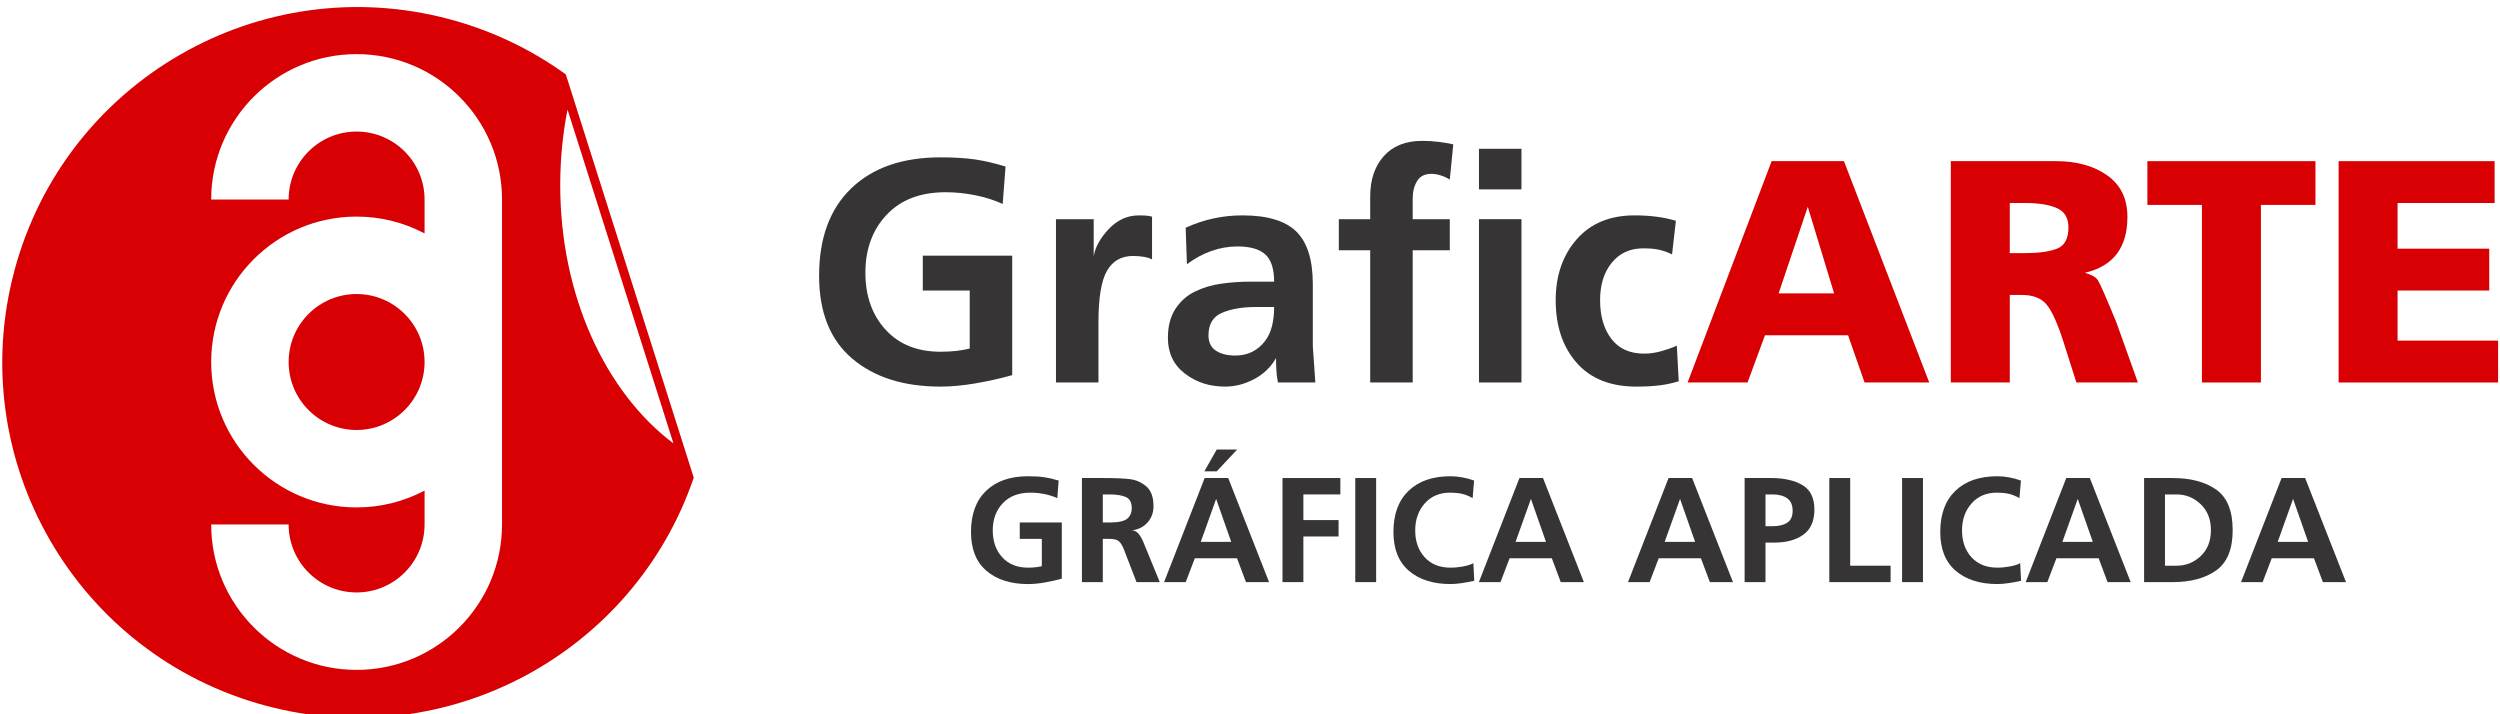
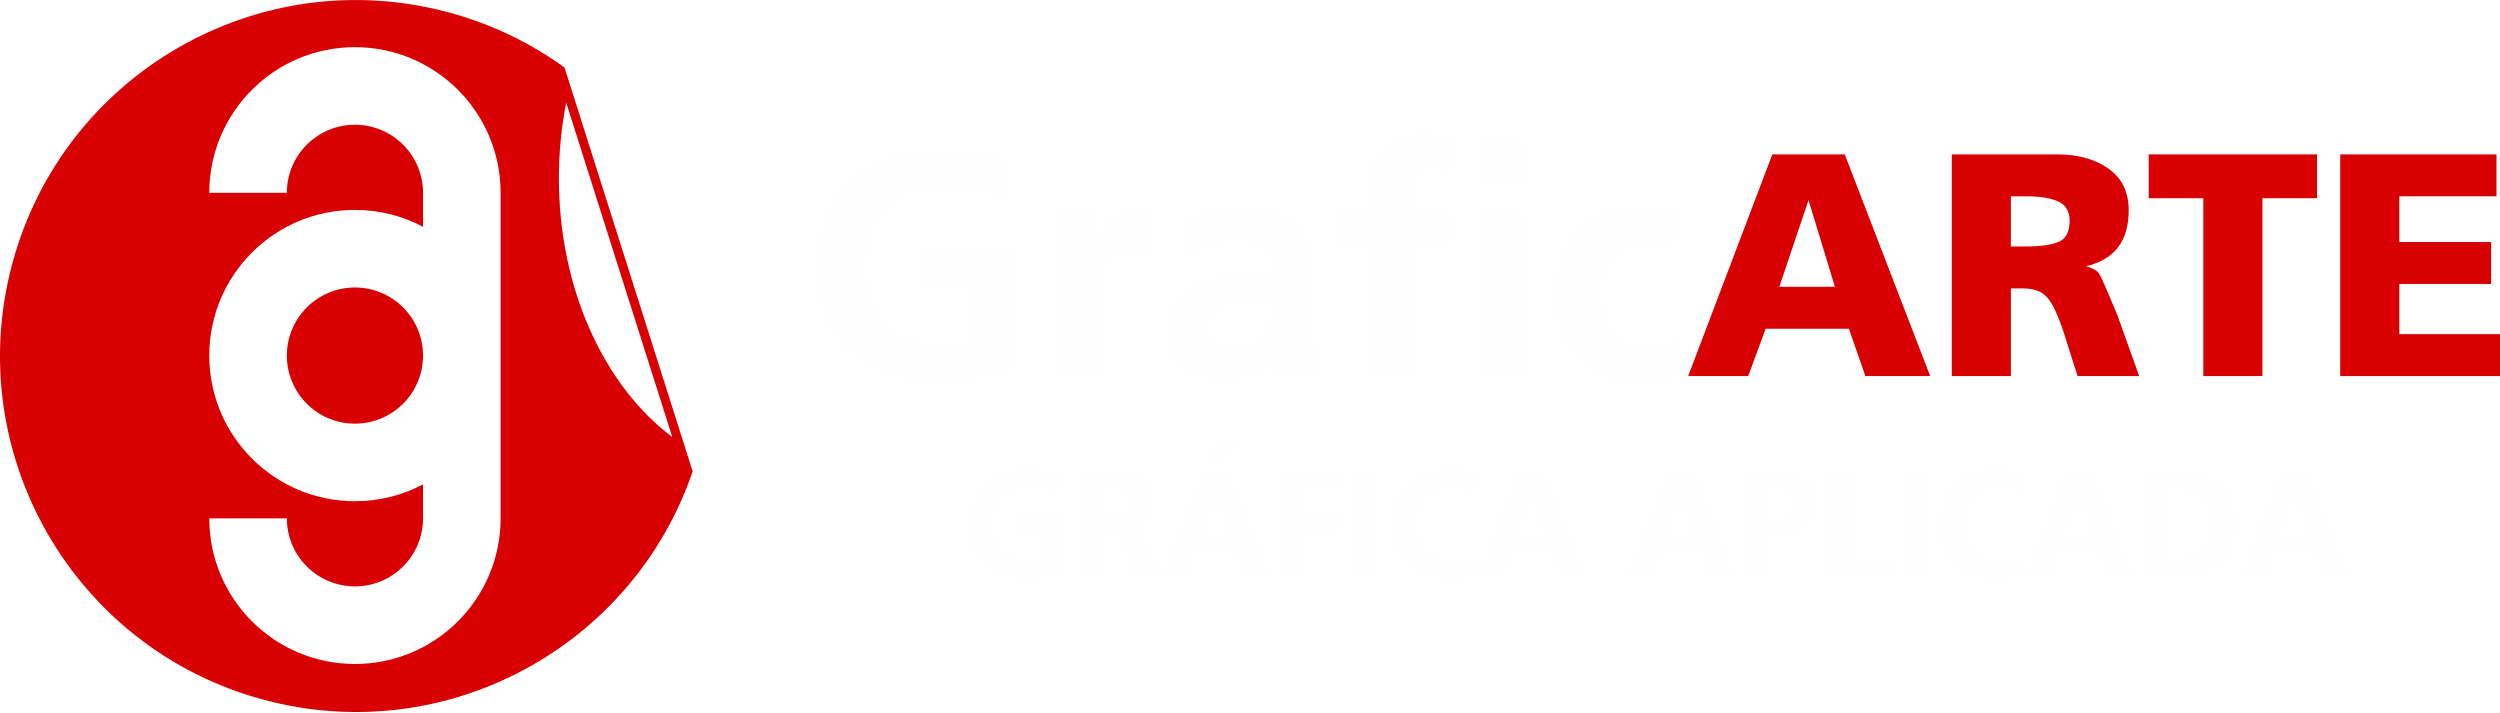
- <svg xmlns="http://www.w3.org/2000/svg" xml:space="preserve" width="11.486in" height="3.278in" version="1.1" style="shape-rendering:geometricPrecision; text-rendering:geometricPrecision; image-rendering:optimizeQuality; fill-rule:evenodd; clip-rule:evenodd" viewBox="0 0 11486.11 3277.78">
+ <svg xmlns="http://www.w3.org/2000/svg" xml:space="preserve" width="11.467in" height="3.266in" version="1.1" style="shape-rendering:geometricPrecision; text-rendering:geometricPrecision; image-rendering:optimizeQuality; fill-rule:evenodd; clip-rule:evenodd" viewBox="0 0 12258.21 3491.08">
  <defs>
    <style type="text/css">
   
    .fil0 {fill:#D80003}
-     .fil3 {fill:#D80003}
+     .fil2 {fill:#D80003;fill-rule:nonzero}
    .fil1 {fill:#FEFEFE;fill-rule:nonzero}
-     .fil4 {fill:#373435;fill-rule:nonzero}
-     .fil2 {fill:#D80003;fill-rule:nonzero}
   
  </style>
  </defs>
  <g id="Capa_x0020_1">
-     <path class="fil0" d="M2065.76 4114.74c197.79,52.98 377.24,140.22 533.86,253.46l587.85 1852.69c-275.29,805.73 -1132.11,1271.18 -1966.74,1047.54 -870.87,-233.35 -1387.68,-1128.49 -1154.33,-1999.35 233.35,-870.88 1128.49,-1387.7 1999.36,-1154.33zm-739.65 2321.25l-355.83 0c0,368.99 299.13,668.11 668.11,668.11 369,0 668.13,-299.13 668.13,-668.11l0 -508.36 0 -238.11 0 -746.48c0,-368.97 -299.13,-668.11 -668.13,-668.11 -368.98,0 -668.11,299.14 -668.11,668.11l355.83 0c0,-172.46 139.8,-312.28 312.28,-312.28 172.47,0 312.29,139.82 312.29,312.28l0 155.75c-93.2,-49.38 -199.46,-77.38 -312.29,-77.38 -368.98,0 -668.11,299.13 -668.11,668.11 0,368.99 299.13,668.11 668.11,668.11 112.83,0 219.09,-28 312.29,-77.37l0 155.73c0,172.47 -139.82,312.28 -312.29,312.28 -172.47,0 -312.28,-139.81 -312.28,-312.28zm312.28 -1058.76c172.47,0 312.29,139.81 312.29,312.29 0,172.47 -139.82,312.28 -312.29,312.28 -172.47,0 -312.28,-139.81 -312.28,-312.28 0,-172.48 139.8,-312.29 312.28,-312.29zm1455.76 686.31c-310.47,-233.17 -520.22,-677.21 -520.22,-1186.72 0,-120 11.68,-236.35 33.53,-347.2l486.7 1533.92z" />
-     <path class="fil1" d="M4606.82 4963.38c-37.87,-17.48 -79.87,-30.83 -126.01,-40.07 -46.14,-9.22 -91.53,-13.83 -136.21,-13.83 -115.58,0 -205.91,34.47 -270.99,103.68 -65.07,68.96 -97.59,157.58 -97.59,265.64 0,107.07 30.83,194.49 92.5,261.99 61.68,67.73 145.93,101.5 252.76,101.5 50.51,0 95.18,-4.86 134.04,-14.57l0 -266.61 -215.63 0 0 -160.25 410.83 0 0 548.99c-56.33,15.79 -113.14,28.41 -170.44,38.12 -57.3,9.71 -110.24,14.57 -158.8,14.57 -169.96,0 -305.44,-42.98 -406.46,-129.18 -101.01,-85.94 -151.51,-212.69 -151.51,-380 0,-173.11 49.29,-307.14 147.87,-401.85 98.58,-94.93 235.28,-142.28 410.1,-142.28 61.19,0 113.64,3.15 157.35,9.46 43.71,6.32 90.82,17.25 141.32,32.78l-13.13 171.92z" />
-     <path class="fil1" d="M4851.58 5033.31l173.36 0 0 170.44c6.81,-41.75 29.86,-83.51 69.19,-125.28 39.35,-41.76 85.72,-62.65 139.14,-62.65 9.7,0 19.18,0.25 28.4,0.74 9.22,0.47 19.67,2.18 31.32,5.1l0 196.67c-7.76,-4.85 -19.67,-8.74 -35.68,-11.65 -16.03,-2.92 -33.28,-4.36 -51.72,-4.36 -53.42,0 -93.24,22.57 -119.46,67.74 -26.24,45.17 -39.33,124.57 -39.33,238.19l0 275.35 -195.22 0 0 -750.28z" />
-     <path class="fil1" d="M5447.43 5072.64c82.56,-37.87 169.49,-56.82 260.78,-56.82 114.61,0 197.17,24.78 247.67,74.31 50.5,49.53 75.76,130.14 75.76,241.83l0 96.15 0 187.93 11.65 167.54 -171.92 0c-3.89,-19.43 -6.3,-38.6 -7.28,-57.54 -0.97,-18.94 -1.46,-37.15 -1.46,-54.64 -23.32,41.28 -56.58,73.33 -99.79,96.41 -43.22,23.07 -88.14,34.72 -134.76,34.72 -70.9,0 -132.33,-19.92 -184.29,-59.97 -51.96,-39.82 -77.94,-94.46 -77.94,-163.65 0,-53.42 11.42,-97.86 34.24,-132.82 22.83,-35.21 52.44,-61.68 88.87,-79.64 36.42,-18.21 76.72,-30.36 120.92,-36.67 44.2,-6.32 89.6,-9.47 136.21,-9.47l107.81 0c0,-58.28 -13.35,-99.8 -40.06,-124.56 -26.71,-24.78 -69.68,-37.15 -128.93,-37.15 -40.79,0 -80.86,7.04 -120.19,21.12 -39.33,14.09 -76.49,34.24 -111.44,60.46l-5.83 -167.54zm228.72 587.11c29.14,0 55.13,-5.82 77.94,-17.47 22.82,-11.91 42.01,-27.93 57.54,-48.57 15.54,-20.39 26.47,-43.94 32.78,-70.42 6.32,-26.22 9.47,-55.11 9.47,-86.44l-84.5 0c-61.18,0 -112.65,8.75 -154.42,26.47 -41.76,17.49 -62.64,52.21 -62.64,103.93 0,31.32 11.15,54.63 33.5,69.68 22.33,15.29 52.44,22.82 90.32,22.82z" />
-     <path class="fil1" d="M6295.32 5176.07l-144.22 0 0 -142.76 144.22 0 0 -104.89c0,-76.74 20.87,-138.41 62.65,-185.03 41.76,-46.61 100.51,-69.93 176.28,-69.93 25.25,0 49.78,1.46 73.57,4.38 23.79,2.91 46.86,6.79 69.2,11.65l-16.03 161.71c-14.56,-8.74 -29.12,-15.29 -43.69,-19.67 -14.57,-4.37 -28.17,-6.56 -40.81,-6.56 -30.09,0 -51.96,10.93 -65.54,32.78 -13.61,21.86 -20.4,49.3 -20.4,82.32l0 93.24 170.44 0 0 142.76 -170.44 0 0 607.51 -195.22 0 0 -607.51z" />
-     <path class="fil1" d="M6795.03 5033.31l195.22 0 0 750.28 -195.22 0 0 -750.28zm0 -323.42l195.22 0 0 186.47 -195.22 0 0 -186.47z" />
-     <path class="fil1" d="M7682.25 5195.02c-20.39,-9.7 -40.06,-16.75 -59,-21.12 -18.94,-4.38 -43.46,-6.56 -73.57,-6.56 -60.22,0 -108.29,21.86 -144.24,65.8 -35.93,43.71 -53.9,101.25 -53.9,172.39 0,73.08 17.24,132.33 51.72,177.5 34.49,45.4 84.74,67.98 150.78,67.98 25.25,0 50.75,-3.65 76.48,-10.68 25.75,-7.04 50.26,-15.54 73.58,-25.74l8.74 163.17c-27.19,8.74 -56.33,15.06 -87.42,18.93 -31.08,3.89 -67.01,5.83 -107.8,5.83 -118.49,0 -209.79,-36.43 -273.89,-109.5 -64.1,-72.85 -96.15,-168.76 -96.15,-287.5 0,-112.9 32.06,-206.14 96.15,-279.47 64.1,-73.57 152.97,-110.24 266.61,-110.24 70.91,0 134.03,8.26 189.37,24.78l-17.47 154.41z" />
-     <path class="fil2" d="M8139.71 4766.7l332.17 0 391.89 1016.89 -297.19 0 -75.76 -217.07 -381.7 0 -80.13 217.07 -275.35 0 386.07 -1016.89zm166.07 209.79l-134.03 397.72 254.96 0 -120.93 -397.72z" />
-     <path class="fil2" d="M8962.83 4766.7l483.67 0c95.19,0 173.61,21.86 235.29,65.57 61.67,43.69 92.52,107.32 92.52,190.85 0,140.82 -65.09,226.29 -195.22,256.4 30.11,8.75 49.78,19.92 59,33.5 9.24,13.6 37.64,78.2 85.24,193.77l99.06 276.8 -282.62 0 -58.28 -183.56c-28.17,-88.39 -54.63,-146.9 -79.4,-175.56 -24.76,-28.65 -61.92,-42.97 -111.44,-42.97l-56.82 0 0 402.08 -270.97 0 0 -1016.89zm270.97 422.5l71.39 0c62.17,0 110.72,-6.8 145.68,-20.4 34.97,-13.6 52.44,-46.14 52.44,-97.61 0,-43.71 -17.72,-73.32 -53.17,-88.87 -35.44,-15.53 -83.78,-23.31 -144.96,-23.31l-71.39 0 0 230.19z" />
-     <polygon class="fil2" points="10116.67,4967.75 9866.08,4967.75 9866.08,4766.7 10638.22,4766.7 10638.22,4967.75 10387.64,4967.75 10387.64,5783.59 10116.67,5783.59 " />
-     <polygon class="fil2" points="10744.57,4766.7 11461.33,4766.7 11461.33,4959 11015.54,4959 11015.54,5168.8 11436.57,5168.8 11436.57,5361.1 11015.54,5361.1 11015.54,5591.28 11477.37,5591.28 11477.37,5783.59 10744.57,5783.59 " />
-     <path class="fil1" d="M4857.82 6315.07c-17.82,-8.22 -37.57,-14.5 -59.26,-18.84 -21.69,-4.34 -43.04,-6.51 -64.06,-6.51 -54.35,0 -96.82,16.22 -127.43,48.76 -30.61,32.43 -45.91,74.1 -45.91,124.92 0,50.36 14.5,91.46 43.5,123.21 29.02,31.86 68.63,47.73 118.88,47.73 23.75,0 44.75,-2.28 63.03,-6.85l0 -125.38 -101.41 0 0 -75.36 193.21 0 0 258.18c-26.48,7.42 -53.21,13.35 -80.17,17.93 -26.94,4.57 -51.83,6.85 -74.67,6.85 -79.93,0 -143.65,-20.21 -191.15,-60.74 -47.49,-40.43 -71.25,-100.03 -71.25,-178.7 0,-81.41 23.18,-144.44 69.54,-188.98 46.36,-44.64 110.64,-66.91 192.86,-66.91 28.76,0 53.44,1.48 73.98,4.45 20.56,2.98 42.71,8.11 66.46,15.41l-6.17 80.85z" />
-     <path class="fil1" d="M5066.78 6426.74l31.51 0c39.74,0 66.58,-5.71 80.5,-17.13 13.94,-11.42 20.9,-27.86 20.9,-49.33 0,-25.57 -9.01,-42.37 -27.06,-50.36 -18.06,-7.99 -42.82,-11.98 -74.35,-11.98l-31.51 0 0 128.8zm-95.92 -204.16l103.46 0c52.07,0 91.81,1.83 119.21,5.48 27.4,3.66 51.96,14.84 73.65,33.57 21.69,18.72 32.54,48.87 32.54,90.43 0,28.78 -8.9,53.44 -26.72,74 -17.82,20.55 -41.79,32.89 -71.93,37 11.41,0.46 21.12,5.37 29.11,14.73 8,9.36 15.18,21.35 21.58,35.97l76.74 187.04 -106.87 0 -57.56 -149.35c-7.31,-18.73 -15.31,-31.63 -23.99,-38.71 -8.67,-7.08 -22.83,-10.62 -42.47,-10.62l-30.83 0 0 198.69 -95.92 0 0 -478.21z" />
-     <path class="fil1" d="M5587.47 6318.5l-70.57 197.31 139.76 0 -69.19 -197.31zm-52.75 -95.92l108.24 0 187.72 478.21 -106.18 0 -41.11 -109.61 -193.89 0 -41.79 109.61 -99.35 0 186.36 -478.21zm55.49 -130.86l93.86 0 -93.86 100.03 -56.86 0 56.86 -100.03z" />
-     <polygon class="fil1" points="5892.35,6222.58 6158.17,6222.58 6158.17,6297.95 5988.26,6297.95 5988.26,6415.79 6149.94,6415.79 6149.94,6491.14 5988.26,6491.14 5988.26,6700.79 5892.35,6700.79 " />
-     <polygon class="fil1" points="6226.68,6222.58 6322.6,6222.58 6322.6,6700.79 6226.68,6700.79 " />
-     <path class="fil1" d="M6773.4 6694.63c-17.8,4.11 -36.54,7.65 -56.18,10.62 -19.64,2.97 -37.22,4.45 -52.75,4.45 -79.93,0 -143.64,-20.21 -191.15,-60.74 -47.5,-40.43 -71.25,-100.03 -71.25,-178.7 0,-81.41 23.18,-144.44 69.54,-188.98 46.36,-44.64 110.65,-66.91 192.86,-66.91 16.44,0 34.37,1.71 53.78,5.14 19.41,3.43 37.57,8.33 54.47,14.72l-6.85 80.85c-17.36,-10.05 -34.03,-16.78 -50.01,-20.21 -15.99,-3.42 -33.81,-5.14 -53.44,-5.14 -48.42,0 -87.24,16.44 -116.47,49.44 -29.22,32.89 -43.83,74.33 -43.83,124.23 0,50.36 14.49,91.46 43.5,123.21 29,31.86 68.63,47.73 118.86,47.73 19.18,0 38.71,-1.94 58.57,-5.71 19.87,-3.77 35.29,-8.68 46.25,-14.84l4.11 80.84z" />
-     <path class="fil1" d="M7033.75 6318.5l-70.57 197.31 139.78 0 -69.2 -197.31zm-52.75 -95.92l108.24 0 187.74 478.21 -106.19 0 -41.11 -109.61 -193.89 0 -41.8 109.61 -99.35 0 186.36 -478.21z" />
-     <path class="fil1" d="M7718.86 6318.5l-70.57 197.31 139.78 0 -69.21 -197.31zm-52.75 -95.92l108.25 0 187.72 478.21 -106.19 0 -41.11 -109.61 -193.89 0 -41.79 109.61 -99.33 0 186.35 -478.21z" />
-     <path class="fil1" d="M8111.43 6443.87l33.59 0c27.85,0 50,-5.36 66.44,-16.1 16.44,-10.73 24.67,-29.11 24.67,-55.15 0,-26.04 -8.33,-44.99 -25,-56.86 -16.68,-11.88 -38.71,-17.81 -66.11,-17.81l-33.59 0 0 145.92zm-95.9 -221.29l121.25 0c59.85,0 108.03,10.85 144.57,32.54 36.54,21.69 54.81,59.03 54.81,112.02 0,52.52 -16.78,91 -50.36,115.44 -33.56,24.43 -78.21,36.65 -133.93,36.65l-40.43 0 0 181.56 -95.9 0 0 -478.21z" />
-     <polygon class="fil1" points="8404.67,6222.58 8500.58,6222.58 8500.58,6625.43 8686.25,6625.43 8686.25,6700.79 8404.67,6700.79 " />
-     <polygon class="fil1" points="8739,6222.58 8834.92,6222.58 8834.92,6700.79 8739,6700.79 " />
-     <path class="fil1" d="M9285.72 6694.63c-17.8,4.11 -36.54,7.65 -56.18,10.62 -19.64,2.97 -37.22,4.45 -52.75,4.45 -79.93,0 -143.65,-20.21 -191.15,-60.74 -47.5,-40.43 -71.25,-100.03 -71.25,-178.7 0,-81.41 23.18,-144.44 69.54,-188.98 46.36,-44.64 110.64,-66.91 192.86,-66.91 16.44,0 34.37,1.71 53.78,5.14 19.41,3.43 37.57,8.33 54.47,14.72l-6.85 80.85c-17.36,-10.05 -34.03,-16.78 -50.01,-20.21 -15.99,-3.42 -33.81,-5.14 -53.44,-5.14 -48.42,0 -87.24,16.44 -116.47,49.44 -29.22,32.89 -43.85,74.33 -43.85,124.23 0,50.36 14.5,91.46 43.51,123.21 29,31.86 68.63,47.73 118.86,47.73 19.18,0 38.71,-1.94 58.57,-5.71 19.87,-3.77 35.29,-8.68 46.25,-14.84l4.11 80.84z" />
-     <path class="fil1" d="M9546.07 6318.5l-70.57 197.31 139.76 0 -69.19 -197.31zm-52.75 -95.92l108.25 0 187.72 478.21 -106.19 0 -41.11 -109.61 -193.89 0 -41.79 109.61 -99.35 0 186.36 -478.21z" />
-     <path class="fil1" d="M9850.94 6222.58l130.86 0c83.58,0 150.48,17.81 200.74,53.44 50.24,35.63 75.36,97.52 75.36,185.67 0,87.7 -25.24,149.47 -75.71,185.33 -50.47,35.85 -117.26,53.78 -200.39,53.78l-130.86 0 0 -478.21zm95.92 402.85l53.44 0c42.47,0 79.36,-14.73 110.64,-44.19 31.29,-29.47 46.93,-69.31 46.93,-119.56 0,-49.33 -15.64,-88.95 -46.93,-118.87 -31.28,-29.92 -68.17,-44.87 -110.64,-44.87l-53.44 0 0 327.48z" />
-     <path class="fil1" d="M10535.37 6318.5l-70.57 197.31 139.76 0 -69.2 -197.31zm-52.75 -95.92l108.25 0 187.72 478.21 -106.2 0 -41.11 -109.61 -193.89 0 -41.79 109.61 -99.33 0 186.35 -478.21z" />
-     <path class="fil3" d="M2065.76 88.31c197.79,52.98 377.24,140.22 533.86,253.46l587.85 1852.69c-275.29,805.73 -1132.11,1271.18 -1966.74,1047.54 -870.87,-233.35 -1387.68,-1128.49 -1154.33,-1999.35 233.35,-870.88 1128.49,-1387.7 1999.36,-1154.33zm-739.65 2321.25l-355.83 0c0,368.99 299.13,668.11 668.11,668.11 369,0 668.13,-299.13 668.13,-668.11l0 -508.36 0 -238.11 0 -746.48c0,-368.97 -299.13,-668.11 -668.13,-668.11 -368.98,0 -668.11,299.14 -668.11,668.11l355.83 0c0,-172.46 139.8,-312.28 312.28,-312.28 172.47,0 312.29,139.82 312.29,312.28l0 155.75c-93.2,-49.38 -199.46,-77.38 -312.29,-77.38 -368.98,0 -668.11,299.13 -668.11,668.11 0,368.99 299.13,668.11 668.11,668.11 112.83,0 219.09,-28 312.29,-77.37l0 155.73c0,172.47 -139.82,312.28 -312.29,312.28 -172.47,0 -312.28,-139.81 -312.28,-312.28zm312.28 -1058.76c172.47,0 312.29,139.81 312.29,312.29 0,172.47 -139.82,312.28 -312.29,312.28 -172.47,0 -312.28,-139.81 -312.28,-312.28 0,-172.48 139.8,-312.29 312.28,-312.29zm1455.76 686.31c-310.47,-233.17 -520.22,-677.21 -520.22,-1186.72 0,-120 11.68,-236.35 33.53,-347.2l486.7 1533.92z" />
-     <path class="fil4" d="M4606.82 936.95c-37.87,-17.48 -79.87,-30.83 -126.01,-40.07 -46.14,-9.22 -91.53,-13.83 -136.21,-13.83 -115.58,0 -205.91,34.47 -270.99,103.68 -65.07,68.96 -97.59,157.58 -97.59,265.64 0,107.07 30.83,194.49 92.5,261.99 61.68,67.73 145.93,101.5 252.76,101.5 50.51,0 95.18,-4.86 134.04,-14.57l0 -266.61 -215.63 0 0 -160.25 410.83 0 0 548.99c-56.33,15.79 -113.14,28.41 -170.44,38.12 -57.3,9.71 -110.24,14.57 -158.8,14.57 -169.96,0 -305.44,-42.98 -406.46,-129.18 -101.01,-85.94 -151.51,-212.69 -151.51,-380 0,-173.11 49.29,-307.14 147.87,-401.85 98.58,-94.93 235.28,-142.28 410.1,-142.28 61.19,0 113.64,3.15 157.35,9.46 43.71,6.32 90.82,17.25 141.32,32.78l-13.13 171.92z" />
-     <path class="fil4" d="M4851.58 1006.89l173.36 0 0 170.44c6.81,-41.75 29.86,-83.51 69.19,-125.28 39.35,-41.76 85.72,-62.65 139.14,-62.65 9.7,0 19.18,0.25 28.4,0.74 9.22,0.47 19.67,2.18 31.32,5.1l0 196.67c-7.76,-4.85 -19.67,-8.74 -35.68,-11.65 -16.03,-2.92 -33.28,-4.36 -51.72,-4.36 -53.42,0 -93.24,22.57 -119.46,67.74 -26.24,45.17 -39.33,124.57 -39.33,238.19l0 275.35 -195.22 0 0 -750.28z" />
-     <path class="fil4" d="M5447.43 1046.22c82.56,-37.87 169.49,-56.82 260.78,-56.82 114.61,0 197.17,24.78 247.67,74.31 50.5,49.53 75.76,130.14 75.76,241.83l0 96.15 0 187.93 11.65 167.54 -171.92 0c-3.89,-19.43 -6.3,-38.6 -7.28,-57.54 -0.97,-18.94 -1.46,-37.15 -1.46,-54.64 -23.32,41.28 -56.58,73.33 -99.79,96.41 -43.22,23.07 -88.14,34.72 -134.76,34.72 -70.9,0 -132.33,-19.92 -184.29,-59.97 -51.96,-39.82 -77.94,-94.46 -77.94,-163.65 0,-53.42 11.42,-97.86 34.24,-132.82 22.83,-35.21 52.44,-61.68 88.87,-79.64 36.42,-18.21 76.72,-30.36 120.92,-36.67 44.2,-6.32 89.6,-9.47 136.21,-9.47l107.81 0c0,-58.28 -13.35,-99.8 -40.06,-124.56 -26.71,-24.78 -69.68,-37.15 -128.93,-37.15 -40.79,0 -80.86,7.04 -120.19,21.12 -39.33,14.09 -76.49,34.24 -111.44,60.46l-5.83 -167.54zm228.72 587.11c29.14,0 55.13,-5.82 77.94,-17.47 22.82,-11.91 42.01,-27.93 57.54,-48.57 15.54,-20.39 26.47,-43.94 32.78,-70.42 6.32,-26.22 9.47,-55.11 9.47,-86.44l-84.5 0c-61.18,0 -112.65,8.75 -154.42,26.47 -41.76,17.49 -62.64,52.21 -62.64,103.93 0,31.32 11.15,54.63 33.5,69.68 22.33,15.29 52.44,22.82 90.32,22.82z" />
-     <path class="fil4" d="M6295.32 1149.65l-144.22 0 0 -142.76 144.22 0 0 -104.89c0,-76.74 20.87,-138.41 62.65,-185.03 41.76,-46.61 100.51,-69.93 176.28,-69.93 25.25,0 49.78,1.46 73.57,4.38 23.79,2.91 46.86,6.79 69.2,11.65l-16.03 161.71c-14.56,-8.74 -29.12,-15.29 -43.69,-19.67 -14.57,-4.37 -28.17,-6.56 -40.81,-6.56 -30.09,0 -51.96,10.93 -65.54,32.78 -13.61,21.86 -20.4,49.3 -20.4,82.32l0 93.24 170.44 0 0 142.76 -170.44 0 0 607.51 -195.22 0 0 -607.51z" />
-     <path class="fil4" d="M6795.03 1006.89l195.22 0 0 750.28 -195.22 0 0 -750.28zm0 -323.42l195.22 0 0 186.47 -195.22 0 0 -186.47z" />
-     <path class="fil4" d="M7682.25 1168.59c-20.39,-9.7 -40.06,-16.75 -59,-21.12 -18.94,-4.38 -43.46,-6.56 -73.57,-6.56 -60.22,0 -108.29,21.86 -144.24,65.8 -35.93,43.71 -53.9,101.25 -53.9,172.39 0,73.08 17.24,132.33 51.72,177.5 34.49,45.4 84.74,67.98 150.78,67.98 25.25,0 50.75,-3.65 76.48,-10.68 25.75,-7.04 50.26,-15.54 73.58,-25.74l8.74 163.17c-27.19,8.74 -56.33,15.06 -87.42,18.93 -31.08,3.89 -67.01,5.83 -107.8,5.83 -118.49,0 -209.79,-36.43 -273.89,-109.5 -64.1,-72.85 -96.15,-168.76 -96.15,-287.5 0,-112.9 32.06,-206.14 96.15,-279.47 64.1,-73.57 152.97,-110.24 266.61,-110.24 70.91,0 134.03,8.26 189.37,24.78l-17.47 154.41z" />
-     <path class="fil2" d="M8139.71 740.27l332.17 0 391.89 1016.89 -297.19 0 -75.76 -217.07 -381.7 0 -80.13 217.07 -275.35 0 386.07 -1016.89zm166.07 209.79l-134.03 397.72 254.96 0 -120.93 -397.72z" />
-     <path class="fil2" d="M8962.83 740.27l483.67 0c95.19,0 173.61,21.86 235.29,65.57 61.67,43.69 92.52,107.32 92.52,190.85 0,140.82 -65.09,226.29 -195.22,256.4 30.11,8.75 49.78,19.92 59,33.5 9.24,13.6 37.64,78.2 85.24,193.77l99.06 276.8 -282.62 0 -58.28 -183.56c-28.17,-88.39 -54.63,-146.9 -79.4,-175.56 -24.76,-28.65 -61.92,-42.97 -111.44,-42.97l-56.82 0 0 402.08 -270.97 0 0 -1016.89zm270.97 422.5l71.39 0c62.17,0 110.72,-6.8 145.68,-20.4 34.97,-13.6 52.44,-46.14 52.44,-97.61 0,-43.71 -17.72,-73.32 -53.17,-88.87 -35.44,-15.53 -83.78,-23.31 -144.96,-23.31l-71.39 0 0 230.19z" />
-     <polygon class="fil2" points="10116.67,941.33 9866.08,941.33 9866.08,740.27 10638.22,740.27 10638.22,941.33 10387.64,941.33 10387.64,1757.16 10116.67,1757.16 " />
-     <polygon class="fil2" points="10744.57,740.27 11461.33,740.27 11461.33,932.58 11015.54,932.58 11015.54,1142.37 11436.57,1142.37 11436.57,1334.68 11015.54,1334.68 11015.54,1564.86 11477.37,1564.86 11477.37,1757.16 10744.57,1757.16 " />
-     <path class="fil4" d="M4857.82 2288.65c-17.82,-8.22 -37.57,-14.5 -59.26,-18.84 -21.69,-4.34 -43.04,-6.51 -64.06,-6.51 -54.35,0 -96.82,16.22 -127.43,48.76 -30.61,32.43 -45.91,74.1 -45.91,124.92 0,50.36 14.5,91.46 43.5,123.21 29.02,31.86 68.63,47.73 118.88,47.73 23.75,0 44.75,-2.28 63.03,-6.85l0 -125.38 -101.41 0 0 -75.36 193.21 0 0 258.18c-26.48,7.42 -53.21,13.35 -80.17,17.93 -26.94,4.57 -51.83,6.85 -74.67,6.85 -79.93,0 -143.65,-20.21 -191.15,-60.74 -47.49,-40.43 -71.25,-100.03 -71.25,-178.7 0,-81.41 23.18,-144.44 69.54,-188.98 46.36,-44.64 110.64,-66.91 192.86,-66.91 28.76,0 53.44,1.48 73.98,4.45 20.56,2.98 42.71,8.11 66.46,15.41l-6.17 80.85z" />
-     <path class="fil4" d="M5066.78 2400.32l31.51 0c39.74,0 66.58,-5.71 80.5,-17.13 13.94,-11.42 20.9,-27.86 20.9,-49.33 0,-25.57 -9.01,-42.37 -27.06,-50.36 -18.06,-7.99 -42.82,-11.98 -74.35,-11.98l-31.51 0 0 128.8zm-95.92 -204.16l103.46 0c52.07,0 91.81,1.83 119.21,5.48 27.4,3.66 51.96,14.84 73.65,33.57 21.69,18.72 32.54,48.87 32.54,90.43 0,28.78 -8.9,53.44 -26.72,74 -17.82,20.55 -41.79,32.89 -71.93,37 11.41,0.46 21.12,5.37 29.11,14.73 8,9.36 15.18,21.35 21.58,35.97l76.74 187.04 -106.87 0 -57.56 -149.35c-7.31,-18.73 -15.31,-31.63 -23.99,-38.71 -8.67,-7.08 -22.83,-10.62 -42.47,-10.62l-30.83 0 0 198.69 -95.92 0 0 -478.21z" />
-     <path class="fil4" d="M5587.47 2292.07l-70.57 197.31 139.76 0 -69.19 -197.31zm-52.75 -95.92l108.24 0 187.72 478.21 -106.18 0 -41.11 -109.61 -193.89 0 -41.79 109.61 -99.35 0 186.36 -478.21zm55.49 -130.86l93.86 0 -93.86 100.03 -56.86 0 56.86 -100.03z" />
-     <polygon class="fil4" points="5892.35,2196.16 6158.17,2196.16 6158.17,2271.52 5988.26,2271.52 5988.26,2389.36 6149.94,2389.36 6149.94,2464.72 5988.26,2464.72 5988.26,2674.37 5892.35,2674.37 " />
-     <polygon class="fil4" points="6226.68,2196.16 6322.6,2196.16 6322.6,2674.37 6226.68,2674.37 " />
-     <path class="fil4" d="M6773.4 2668.2c-17.8,4.11 -36.54,7.65 -56.18,10.62 -19.64,2.97 -37.22,4.45 -52.75,4.45 -79.93,0 -143.64,-20.21 -191.15,-60.74 -47.5,-40.43 -71.25,-100.03 -71.25,-178.7 0,-81.41 23.18,-144.44 69.54,-188.98 46.36,-44.64 110.65,-66.91 192.86,-66.91 16.44,0 34.37,1.71 53.78,5.14 19.41,3.43 37.57,8.33 54.47,14.72l-6.85 80.85c-17.36,-10.05 -34.03,-16.78 -50.01,-20.21 -15.99,-3.42 -33.81,-5.14 -53.44,-5.14 -48.42,0 -87.24,16.44 -116.47,49.44 -29.22,32.89 -43.83,74.33 -43.83,124.23 0,50.36 14.49,91.46 43.5,123.21 29,31.86 68.63,47.73 118.86,47.73 19.18,0 38.71,-1.94 58.57,-5.71 19.87,-3.77 35.29,-8.68 46.25,-14.84l4.11 80.84z" />
-     <path class="fil4" d="M7033.75 2292.07l-70.57 197.31 139.78 0 -69.2 -197.31zm-52.75 -95.92l108.24 0 187.74 478.21 -106.19 0 -41.11 -109.61 -193.89 0 -41.8 109.61 -99.35 0 186.36 -478.21z" />
-     <path class="fil4" d="M7718.86 2292.07l-70.57 197.31 139.78 0 -69.21 -197.31zm-52.75 -95.92l108.25 0 187.72 478.21 -106.19 0 -41.11 -109.61 -193.89 0 -41.79 109.61 -99.33 0 186.35 -478.21z" />
-     <path class="fil4" d="M8111.43 2417.44l33.59 0c27.85,0 50,-5.36 66.44,-16.1 16.44,-10.73 24.67,-29.11 24.67,-55.15 0,-26.04 -8.33,-44.99 -25,-56.86 -16.68,-11.88 -38.71,-17.81 -66.11,-17.81l-33.59 0 0 145.92zm-95.9 -221.29l121.25 0c59.85,0 108.03,10.85 144.57,32.54 36.54,21.69 54.81,59.03 54.81,112.02 0,52.52 -16.78,91 -50.36,115.44 -33.56,24.43 -78.21,36.65 -133.93,36.65l-40.43 0 0 181.56 -95.9 0 0 -478.21z" />
-     <polygon class="fil4" points="8404.67,2196.16 8500.58,2196.16 8500.58,2599.01 8686.25,2599.01 8686.25,2674.37 8404.67,2674.37 " />
-     <polygon class="fil4" points="8739,2196.16 8834.92,2196.16 8834.92,2674.37 8739,2674.37 " />
-     <path class="fil4" d="M9285.72 2668.2c-17.8,4.11 -36.54,7.65 -56.18,10.62 -19.64,2.97 -37.22,4.45 -52.75,4.45 -79.93,0 -143.65,-20.21 -191.15,-60.74 -47.5,-40.43 -71.25,-100.03 -71.25,-178.7 0,-81.41 23.18,-144.44 69.54,-188.98 46.36,-44.64 110.64,-66.91 192.86,-66.91 16.44,0 34.37,1.71 53.78,5.14 19.41,3.43 37.57,8.33 54.47,14.72l-6.85 80.85c-17.36,-10.05 -34.03,-16.78 -50.01,-20.21 -15.99,-3.42 -33.81,-5.14 -53.44,-5.14 -48.42,0 -87.24,16.44 -116.47,49.44 -29.22,32.89 -43.85,74.33 -43.85,124.23 0,50.36 14.5,91.46 43.51,123.21 29,31.86 68.63,47.73 118.86,47.73 19.18,0 38.71,-1.94 58.57,-5.71 19.87,-3.77 35.29,-8.68 46.25,-14.84l4.11 80.84z" />
-     <path class="fil4" d="M9546.07 2292.07l-70.57 197.31 139.76 0 -69.19 -197.31zm-52.75 -95.92l108.25 0 187.72 478.21 -106.19 0 -41.11 -109.61 -193.89 0 -41.79 109.61 -99.35 0 186.36 -478.21z" />
-     <path class="fil4" d="M9850.94 2196.16l130.86 0c83.58,0 150.48,17.81 200.74,53.44 50.24,35.63 75.36,97.52 75.36,185.67 0,87.7 -25.24,149.47 -75.71,185.33 -50.47,35.85 -117.26,53.78 -200.39,53.78l-130.86 0 0 -478.21zm95.92 402.85l53.44 0c42.47,0 79.36,-14.73 110.64,-44.19 31.29,-29.47 46.93,-69.31 46.93,-119.56 0,-49.33 -15.64,-88.95 -46.93,-118.87 -31.28,-29.92 -68.17,-44.87 -110.64,-44.87l-53.44 0 0 327.48z" />
-     <path class="fil4" d="M10535.37 2292.07l-70.57 197.31 139.76 0 -69.2 -197.31zm-52.75 -95.92l108.25 0 187.72 478.21 -106.2 0 -41.11 -109.61 -193.89 0 -41.79 109.61 -99.33 0 186.35 -478.21z" />
+     <path class="fil0" d="M2197.21 59.89c211.44,56.64 403.27,149.9 570.69,270.95l628.41 1980.52c-294.29,861.32 -1210.23,1358.89 -2102.44,1119.82 -930.96,-249.45 -1483.43,-1206.35 -1233.98,-2137.3 249.45,-930.97 1206.35,-1483.45 2137.31,-1233.98l0 -0.01zm-790.68 2481.41l-380.38 0c0,394.45 319.77,714.21 714.21,714.21 394.46,0 714.23,-319.77 714.23,-714.21l0 -543.43 0 -254.54 0 -797.99c0,-394.43 -319.77,-714.21 -714.23,-714.21 -394.44,0 -714.21,319.78 -714.21,714.21l380.38 0c0,-184.36 149.45,-333.83 333.83,-333.83 184.37,0 333.84,149.47 333.84,333.83l0 166.49c-99.63,-52.79 -213.22,-82.72 -333.84,-82.72 -394.44,0 -714.21,319.77 -714.21,714.21 0,394.45 319.77,714.21 714.21,714.21 120.62,0 234.21,-29.93 333.84,-82.71l0 166.47c0,184.37 -149.47,333.83 -333.84,333.83 -184.37,0 -333.83,-149.46 -333.83,-333.83l0 0zm333.83 -1131.81c184.37,0 333.84,149.46 333.84,333.84 0,184.37 -149.47,333.83 -333.84,333.83 -184.37,0 -333.83,-149.46 -333.83,-333.83 0,-184.38 149.45,-333.84 333.83,-333.84zm1556.21 733.66c-331.89,-249.26 -556.12,-723.94 -556.12,-1268.6 0,-128.28 12.49,-252.66 35.85,-371.16l520.28 1639.76 -0.01 0z" />
+     <path class="fil1" d="M4913.6 967.09c-40.48,-18.69 -85.38,-32.96 -134.71,-42.84 -49.33,-9.86 -97.85,-14.79 -145.61,-14.79 -123.55,0 -220.12,36.85 -289.69,110.84 -69.56,73.72 -104.32,168.45 -104.32,283.97 0,114.46 32.96,207.91 98.88,280.07 65.94,72.4 156,108.5 270.2,108.5 54,0 101.75,-5.19 143.29,-15.58l0 -285.01 -230.51 0 0 -171.31 439.18 0 0 586.87c-60.22,16.88 -120.95,30.37 -182.2,40.75 -61.25,10.38 -117.85,15.58 -169.76,15.58 -181.69,0 -326.52,-45.95 -434.51,-138.09 -107.98,-91.87 -161.97,-227.36 -161.97,-406.22 0,-185.05 52.69,-328.33 158.07,-429.58 105.38,-101.48 251.51,-152.1 438.39,-152.1 65.41,0 121.48,3.37 168.21,10.11 46.72,6.75 97.09,18.44 151.07,35.04l-14.04 183.78 0 -0.01z" />
+     <path class="fil1" d="M5175.25 1041.85l185.32 0 0 182.2c7.28,-44.63 31.92,-89.27 73.96,-133.92 42.07,-44.64 91.64,-66.97 148.74,-66.97 10.37,0 20.5,0.27 30.36,0.79 9.86,0.5 21.03,2.33 33.48,5.45l0 210.24c-8.3,-5.19 -21.03,-9.34 -38.14,-12.45 -17.14,-3.12 -35.58,-4.66 -55.29,-4.66 -57.11,0 -99.67,24.13 -127.7,72.41 -28.05,48.29 -42.04,133.17 -42.04,254.62l0 294.35 -208.69 0 0 -802.05 0 -0.01z" />
+     <path class="fil1" d="M5812.21 1083.89c88.26,-40.48 181.18,-60.74 278.77,-60.74 122.52,0 210.77,26.49 264.76,79.44 53.98,52.95 80.99,139.12 80.99,258.52l0 102.78 0 200.9 12.45 179.1 -183.78 0c-4.16,-20.77 -6.73,-41.26 -7.78,-61.51 -1.04,-20.25 -1.56,-39.71 -1.56,-58.41 -24.93,44.13 -60.48,78.39 -106.68,103.06 -46.2,24.66 -94.22,37.12 -144.06,37.12 -75.79,0 -141.46,-21.3 -197.01,-64.11 -55.55,-42.57 -83.32,-100.98 -83.32,-174.94 0,-57.11 12.21,-104.61 36.6,-141.98 24.41,-37.64 56.06,-65.94 95,-85.14 38.93,-19.47 82.01,-32.45 129.26,-39.2 47.25,-6.75 95.78,-10.12 145.61,-10.12l115.25 0c0,-62.3 -14.27,-106.69 -42.82,-133.15 -28.55,-26.49 -74.49,-39.71 -137.83,-39.71 -43.61,0 -86.44,7.53 -128.48,22.58 -42.04,15.06 -81.77,36.6 -119.13,64.63l-6.23 -179.1 -0.02 -0zm244.5 627.62c31.15,0 58.93,-6.22 83.32,-18.67 24.39,-12.73 44.91,-29.86 61.51,-51.92 16.61,-21.8 28.29,-46.97 35.04,-75.28 6.75,-28.03 10.12,-58.91 10.12,-92.41l-90.33 0c-65.4,0 -120.42,9.35 -165.08,28.29 -44.64,18.69 -66.96,55.81 -66.96,111.1 0,33.48 11.92,58.4 35.81,74.49 23.87,16.35 56.06,24.39 96.55,24.39l0.02 0z" />
+     <path class="fil1" d="M6718.61 1194.46l-154.17 0 0 -152.61 154.17 0 0 -112.13c0,-82.04 22.31,-147.96 66.97,-197.8 44.64,-49.83 107.45,-74.75 188.44,-74.75 26.99,0 53.21,1.56 78.65,4.68 25.43,3.11 50.09,7.26 73.98,12.45l-17.14 172.87c-15.56,-9.34 -31.13,-16.35 -46.7,-21.03 -15.58,-4.67 -30.11,-7.01 -43.63,-7.01 -32.17,0 -55.55,11.68 -70.06,35.04 -14.55,23.37 -21.81,52.7 -21.81,88l0 99.67 182.2 0 0 152.61 -182.2 0 0 649.43 -208.69 0 0 -649.43 -0.01 0z" />
+     <path class="fil1" d="M7252.79 1041.85l208.69 0 0 802.05 -208.69 0 0 -802.05zm0 -345.74l208.69 0 0 199.33 -208.69 0 0 -199.33z" />
+     <path class="fil1" d="M8201.23 1214.71c-21.8,-10.37 -42.82,-17.9 -63.07,-22.58 -20.25,-4.68 -46.46,-7.01 -78.65,-7.01 -64.38,0 -115.76,23.37 -154.19,70.34 -38.41,46.72 -57.62,108.23 -57.62,184.28 0,78.12 18.43,141.46 55.29,189.75 36.87,48.53 90.59,72.67 161.18,72.67 26.99,0 54.25,-3.9 81.76,-11.42 27.52,-7.53 53.73,-16.61 78.66,-27.52l9.34 174.43c-29.06,9.34 -60.22,16.1 -93.45,20.24 -33.22,4.16 -71.64,6.23 -115.24,6.23 -126.66,0 -224.27,-38.94 -292.79,-117.06 -68.52,-77.88 -102.78,-180.4 -102.78,-307.34 0,-120.69 34.27,-220.37 102.78,-298.75 68.52,-78.65 163.52,-117.85 285.01,-117.85 75.8,0 143.28,8.83 202.44,26.49l-18.67 165.06 0.01 0.02z" />
+     <path class="fil2" d="M8690.26 756.84l355.09 0 418.93 1087.05 -317.69 0 -80.99 -232.05 -408.04 0 -85.66 232.05 -294.35 0 412.71 -1087.05zm177.53 224.27l-143.28 425.16 272.55 0 -129.27 -425.16z" />
+     <path class="fil2" d="M9570.17 756.84l517.04 0c101.76,0 185.59,23.37 251.53,70.1 65.92,46.7 98.9,114.72 98.9,204.02 0,150.54 -69.58,241.91 -208.69,274.09 32.19,9.35 53.21,21.3 63.07,35.81 9.88,14.54 40.24,83.6 91.12,207.14l105.89 295.9 -302.12 0 -62.3 -196.22c-30.11,-94.49 -58.4,-157.04 -84.88,-187.67 -26.47,-30.63 -66.19,-45.93 -119.13,-45.93l-60.74 0 0 429.82 -289.67 0 0 -1087.05 -0.03 0zm289.67 451.65l76.32 0c66.46,0 118.36,-7.27 155.73,-21.81 37.38,-14.54 56.06,-49.33 56.06,-104.35 0,-46.72 -18.94,-78.38 -56.84,-95 -37.89,-16.6 -89.56,-24.92 -154.96,-24.92l-76.32 0 0 246.07 0.01 0z" />
+     <polygon class="fil2" points="10803.62,971.76 10535.74,971.76 10535.74,756.84 11361.16,756.84 11361.16,971.76 11093.29,971.76 11093.29,1843.89 10803.62,1843.89 " />
+     <polygon class="fil2" points="11474.85,756.84 12241.07,756.84 12241.07,962.41 11764.51,962.41 11764.51,1186.68 12214.59,1186.68 12214.59,1392.25 11764.51,1392.25 11764.51,1638.31 12258.21,1638.31 12258.21,1843.89 11474.85,1843.89 " />
+     <path class="fil1" d="M5181.92 2412.05c-19.05,-8.79 -40.16,-15.5 -63.35,-20.14 -23.19,-4.64 -46.01,-6.96 -68.48,-6.96 -58.1,0 -103.5,17.34 -136.22,52.12 -32.72,34.67 -49.08,79.21 -49.08,133.54 0,53.83 15.5,97.77 46.5,131.71 31.02,34.06 73.37,51.02 127.08,51.02 25.39,0 47.84,-2.44 67.38,-7.32l0 -134.03 -108.41 0 0 -80.56 206.54 0 0 276c-28.31,7.93 -56.88,14.27 -85.7,19.17 -28.8,4.89 -55.41,7.32 -79.82,7.32 -85.44,0 -153.56,-21.6 -204.34,-64.93 -50.76,-43.22 -76.16,-106.93 -76.16,-191.03 0,-87.03 24.78,-154.41 74.34,-202.02 49.56,-47.72 118.28,-71.53 206.17,-71.53 30.74,0 57.13,1.58 79.08,4.76 21.98,3.19 45.66,8.67 71.05,16.47l-6.59 86.43 0.02 -0.02z" />
+     <path class="fil1" d="M5405.3 2531.42l33.69 0c42.48,0 71.17,-6.1 86.05,-18.31 14.9,-12.21 22.34,-29.78 22.34,-52.73 0,-27.34 -9.63,-45.29 -28.93,-53.83 -19.31,-8.54 -45.77,-12.81 -79.48,-12.81l-33.69 0 0 137.69 0.01 0zm-102.54 -218.25l110.6 0c55.66,0 98.15,1.96 127.43,5.86 29.29,3.91 55.55,15.86 78.73,35.89 23.19,20.01 34.78,52.24 34.78,96.67 0,30.77 -9.52,57.13 -28.56,79.11 -19.05,21.97 -44.67,35.16 -76.89,39.55 12.2,0.49 22.58,5.74 31.12,15.74 8.55,10 16.23,22.82 23.07,38.45l82.04 199.94 -114.24 0 -61.53 -159.66c-7.82,-20.02 -16.37,-33.81 -25.64,-41.38 -9.27,-7.57 -24.41,-11.35 -45.4,-11.35l-32.96 0 0 212.4 -102.54 0 0 -511.2 0 -0.02z" />
+     <path class="fil1" d="M5961.91 2415.71l-75.44 210.93 149.4 0 -73.96 -210.93zm-56.39 -102.54l115.71 0 200.67 511.2 -113.51 0 -43.95 -117.17 -207.27 0 -44.67 117.17 -106.21 0 199.22 -511.2 0 0zm59.32 -139.89l100.33 0 -100.33 106.93 -60.78 0 60.78 -106.93z" />
+     <polygon class="fil1" points="6287.83,2313.17 6571.99,2313.17 6571.99,2393.74 6390.36,2393.74 6390.36,2519.72 6563.2,2519.72 6563.2,2600.26 6390.36,2600.26 6390.36,2824.38 6287.83,2824.38 " />
+     <polygon class="fil1" points="6645.23,2313.17 6747.77,2313.17 6747.77,2824.38 6645.23,2824.38 " />
+     <path class="fil1" d="M7229.67 2817.79c-19.03,4.39 -39.06,8.18 -60.06,11.35 -21,3.17 -39.79,4.76 -56.39,4.76 -85.44,0 -153.55,-21.6 -204.34,-64.93 -50.78,-43.22 -76.16,-106.93 -76.16,-191.03 0,-87.03 24.78,-154.41 74.34,-202.02 49.56,-47.72 118.28,-71.53 206.17,-71.53 17.58,0 36.74,1.83 57.49,5.5 20.75,3.67 40.16,8.91 58.23,15.74l-7.32 86.43c-18.56,-10.74 -36.38,-17.94 -53.46,-21.6 -17.09,-3.66 -36.14,-5.5 -57.13,-5.5 -51.76,0 -93.26,17.58 -124.5,52.85 -31.24,35.16 -46.85,79.46 -46.85,132.8 0,53.83 15.49,97.77 46.5,131.71 31,34.06 73.37,51.02 127.06,51.02 20.5,0 41.38,-2.07 62.61,-6.1 21.24,-4.03 37.73,-9.28 49.44,-15.86l4.39 86.42 -0 0z" />
+     <path class="fil1" d="M7507.99 2415.71l-75.44 210.93 149.42 0 -73.98 -210.93 -0.01 0zm-56.39 -102.54l115.71 0 200.69 511.2 -113.52 0 -43.95 -117.17 -207.27 0 -44.68 117.17 -106.21 0 199.22 -511.2z" />
+     <path class="fil1" d="M8240.37 2415.71l-75.44 210.93 149.42 0 -73.98 -210.93zm-56.39 -102.54l115.72 0 200.67 511.2 -113.52 0 -43.95 -117.17 -207.27 0 -44.67 117.17 -106.18 0 199.21 -511.2 -0.01 0z" />
+     <path class="fil1" d="M8660.03 2549.73l35.91 0c29.77,0 53.45,-5.73 71.03,-17.21 17.58,-11.47 26.37,-31.12 26.37,-58.95 0,-27.84 -8.91,-48.09 -26.72,-60.78 -17.83,-12.7 -41.38,-19.04 -70.67,-19.04l-35.91 0 0 155.99 0 -0zm-102.52 -236.56l129.61 0c63.98,0 115.49,11.6 154.55,34.78 39.06,23.19 58.59,63.1 58.59,119.75 0,56.14 -17.94,97.28 -53.83,123.41 -35.87,26.11 -83.61,39.18 -143.17,39.18l-43.22 0 0 194.09 -102.52 0 0 -511.2 -0.01 0z" />
+     <polygon class="fil1" points="8973.5,2313.17 9076.03,2313.17 9076.03,2743.82 9274.51,2743.82 9274.51,2824.38 8973.5,2824.38 " />
+     <polygon class="fil1" points="9330.9,2313.17 9433.44,2313.17 9433.44,2824.38 9330.9,2824.38 " />
+     <path class="fil1" d="M9915.34 2817.79c-19.03,4.39 -39.06,8.18 -60.06,11.35 -21,3.17 -39.79,4.76 -56.39,4.76 -85.44,0 -153.56,-21.6 -204.34,-64.93 -50.78,-43.22 -76.16,-106.93 -76.16,-191.03 0,-87.03 24.78,-154.41 74.34,-202.02 49.56,-47.72 118.28,-71.53 206.17,-71.53 17.58,0 36.74,1.83 57.49,5.5 20.75,3.67 40.16,8.91 58.23,15.74l-7.32 86.43c-18.56,-10.74 -36.38,-17.94 -53.46,-21.6 -17.09,-3.66 -36.14,-5.5 -57.13,-5.5 -51.76,0 -93.26,17.58 -124.5,52.85 -31.24,35.16 -46.88,79.46 -46.88,132.8 0,53.83 15.5,97.77 46.51,131.71 31,34.06 73.37,51.02 127.06,51.02 20.5,0 41.38,-2.07 62.61,-6.1 21.24,-4.03 37.73,-9.28 49.44,-15.86l4.39 86.42 0 0z" />
+     <path class="fil1" d="M10193.65 2415.71l-75.44 210.93 149.4 0 -73.96 -210.93zm-56.39 -102.54l115.72 0 200.67 511.2 -113.52 0 -43.95 -117.17 -207.27 0 -44.67 117.17 -106.21 0 199.22 -511.2 0 0z" />
+     <path class="fil1" d="M10519.56 2313.17l139.89 0c89.35,0 160.86,19.04 214.59,57.13 53.71,38.09 80.56,104.25 80.56,198.48 0,93.75 -26.98,159.78 -80.93,198.12 -53.95,38.32 -125.35,57.49 -214.22,57.49l-139.89 0 0 -511.2 0 -0.01zm102.54 430.65l57.13 0c45.4,0 84.83,-15.74 118.28,-47.24 33.45,-31.5 50.17,-74.09 50.17,-127.81 0,-52.73 -16.72,-95.09 -50.17,-127.07 -33.44,-31.99 -72.87,-47.97 -118.28,-47.97l-57.13 0 0 350.08 0 0.01z" />
+     <path class="fil1" d="M11251.21 2415.71l-75.44 210.93 149.4 0 -73.98 -210.93 0.01 0zm-56.39 -102.54l115.72 0 200.67 511.2 -113.53 0 -43.95 -117.17 -207.27 0 -44.67 117.17 -106.18 0 199.21 -511.2 0 0z" />
  </g>
</svg>
